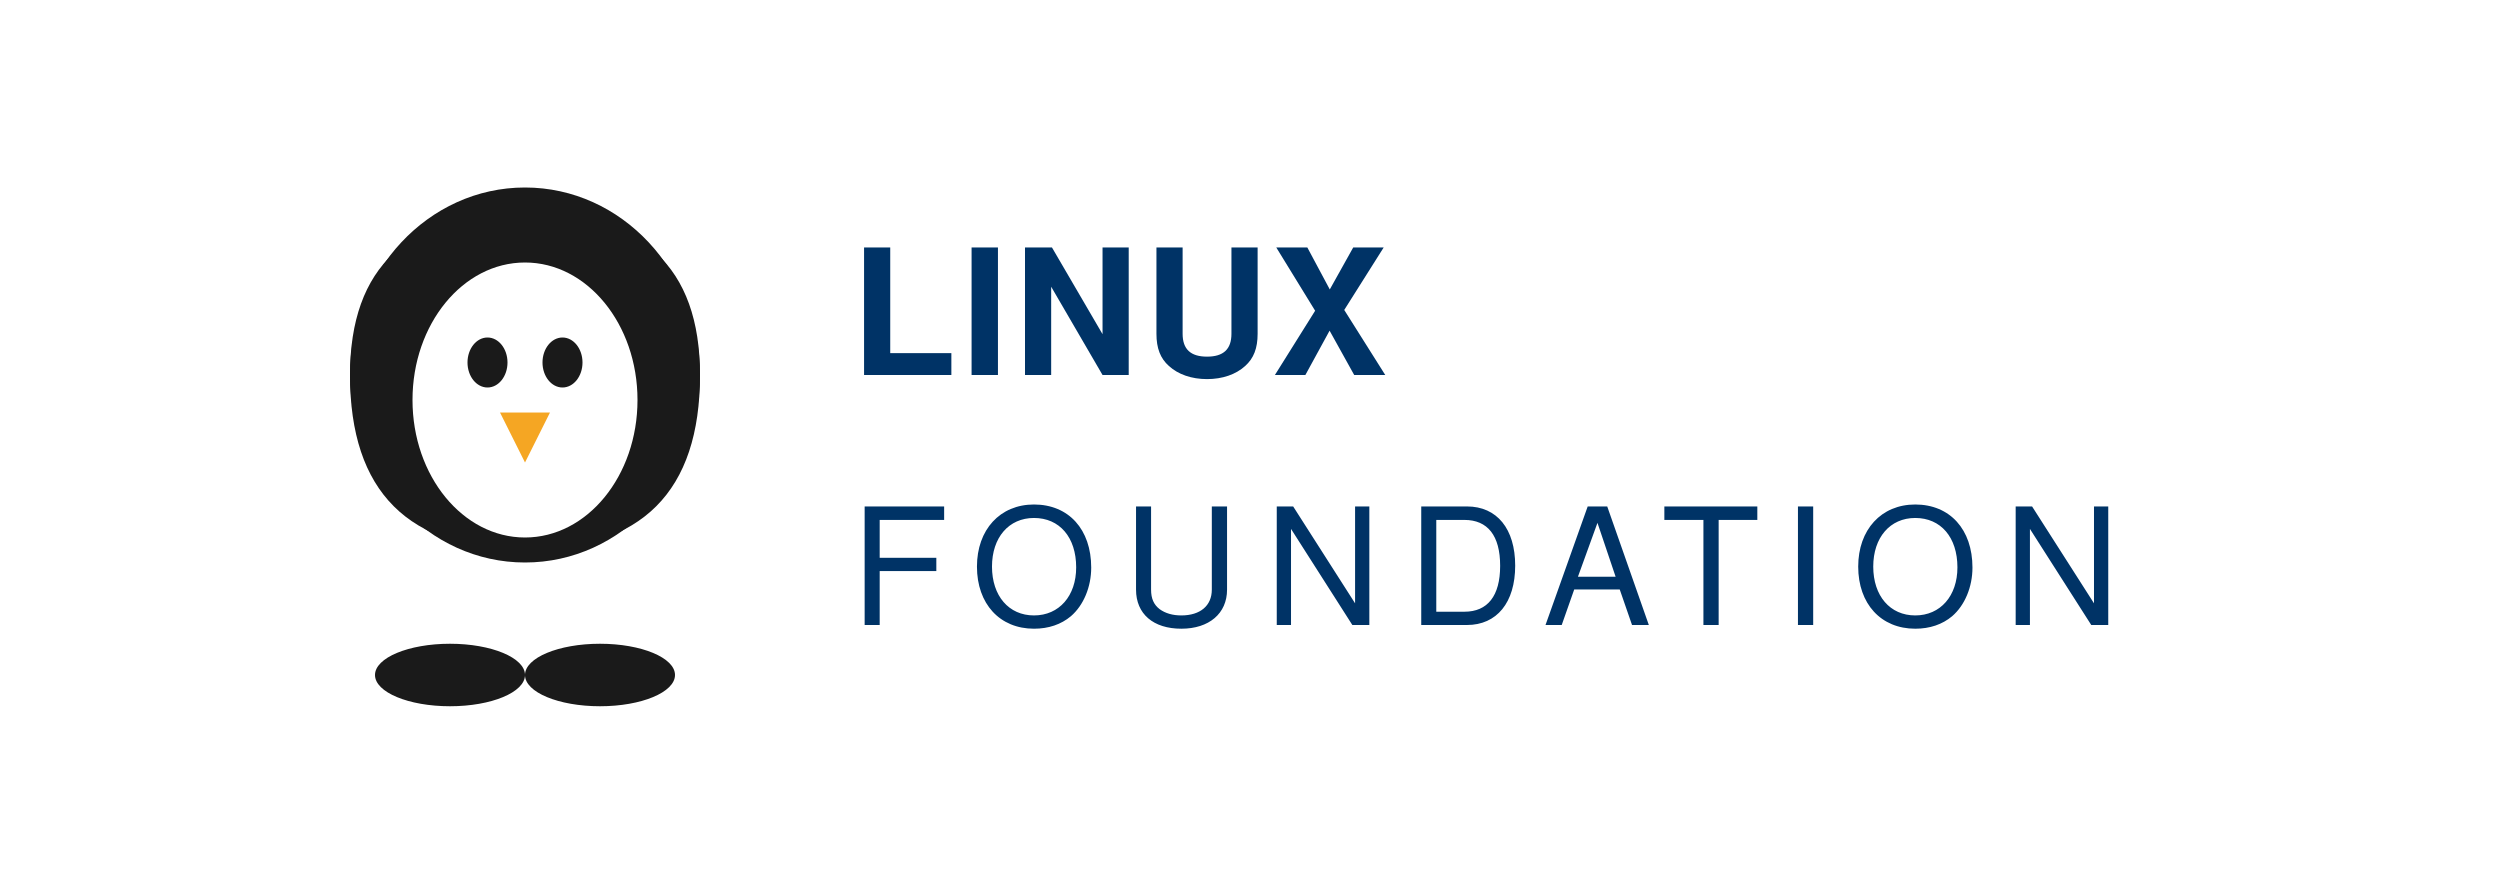
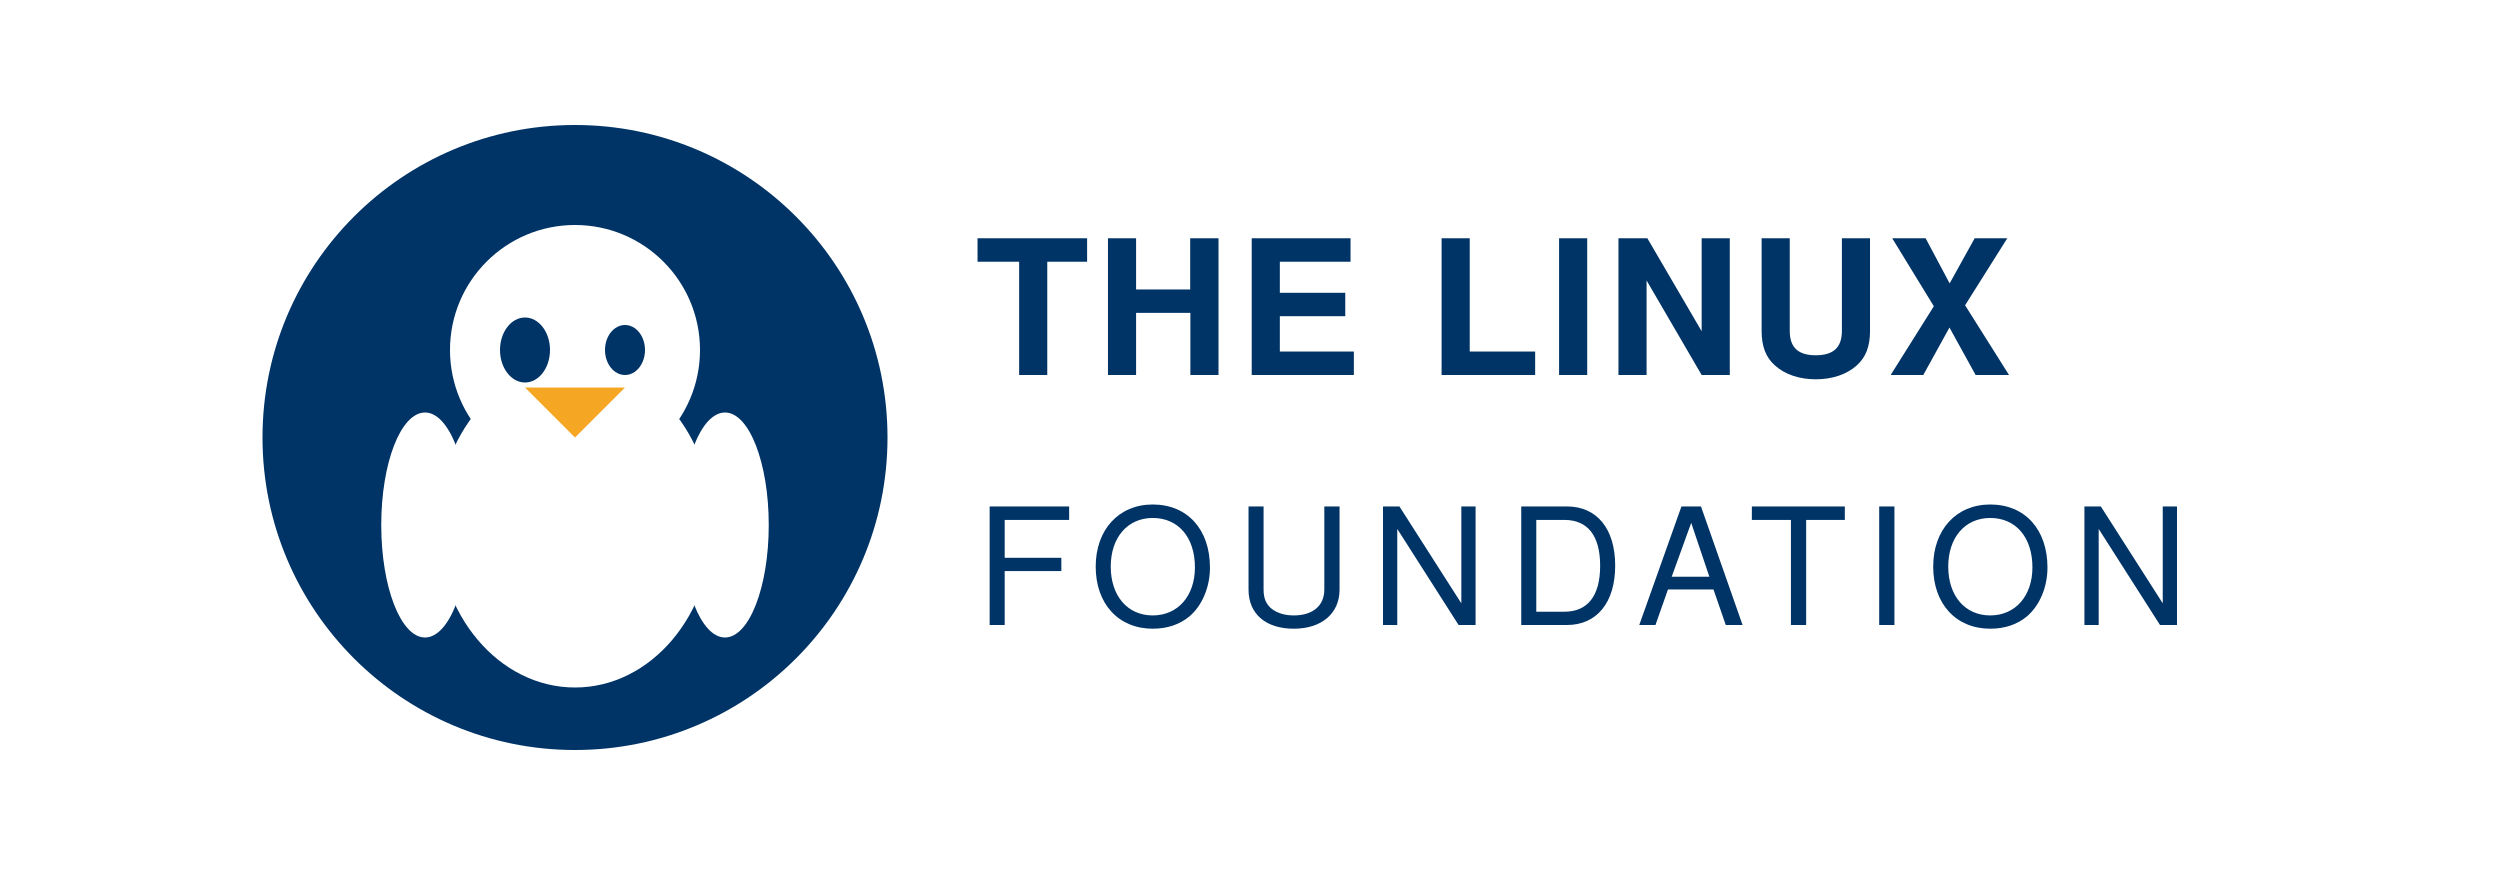
<svg xmlns="http://www.w3.org/2000/svg" viewBox="0 0 200 70" preserveAspectRatio="xMidYMid meet">
  <rect width="200" height="70" fill="#FFFFFF" />
-   <g transform="translate(20,12)" fill="#1A1A1A">
-     <ellipse cx="22" cy="18" rx="14" ry="15" />
-     <path d="M8 18 Q8 5 22 5 Q36 5 36 18 Q36 32 22 32 Q8 32 8 18 Z" />
-     <ellipse cx="22" cy="20" rx="9" ry="11" fill="#FFFFFF" />
-     <ellipse cx="19" cy="17" rx="1.6" ry="2" fill="#1A1A1A" />
-     <ellipse cx="25" cy="17" rx="1.6" ry="2" fill="#1A1A1A" />
-     <path d="M20 21 L24 21 L22 25 Z" fill="#F5A623" />
-     <ellipse cx="16" cy="42" rx="6" ry="2.5" />
-     <ellipse cx="28" cy="42" rx="6" ry="2.5" />
+   <g transform="translate(20,8)">
+     <circle cx="26" cy="27" r="25" fill="#003366" />
+     <ellipse cx="26" cy="34" rx="11" ry="13" fill="#FFFFFF" />
+     <ellipse cx="26" cy="20" rx="10" ry="10" fill="#FFFFFF" />
+     <ellipse cx="22" cy="20" rx="2" ry="2.6" fill="#003366" />
+     <ellipse cx="30" cy="20" rx="1.6" ry="2" fill="#003366" />
+     <path d="M22 23 L30 23 L26 27 Z" fill="#F5A623" />
+     <ellipse cx="14" cy="34" rx="3.5" ry="9" fill="#FFFFFF" />
+     <ellipse cx="38" cy="34" rx="3.5" ry="9" fill="#FFFFFF" />
  </g>
-   <text x="68" y="30" font-family="Helvetica, Arial, sans-serif" font-weight="700" font-size="14" fill="#003366" letter-spacing="0.3">LINUX</text>
-   <text x="68" y="50" font-family="Helvetica, Arial, sans-serif" font-weight="500" font-size="13" fill="#003366" letter-spacing="2">FOUNDATION</text>
+   <text x="78" y="30" font-family="Helvetica, Arial, sans-serif" font-weight="800" font-size="15" fill="#003366" letter-spacing="0.5">THE LINUX</text>
+   <text x="78" y="50" font-family="Helvetica, Arial, sans-serif" font-weight="500" font-size="13" fill="#003366" letter-spacing="1.5">FOUNDATION</text>
</svg>
